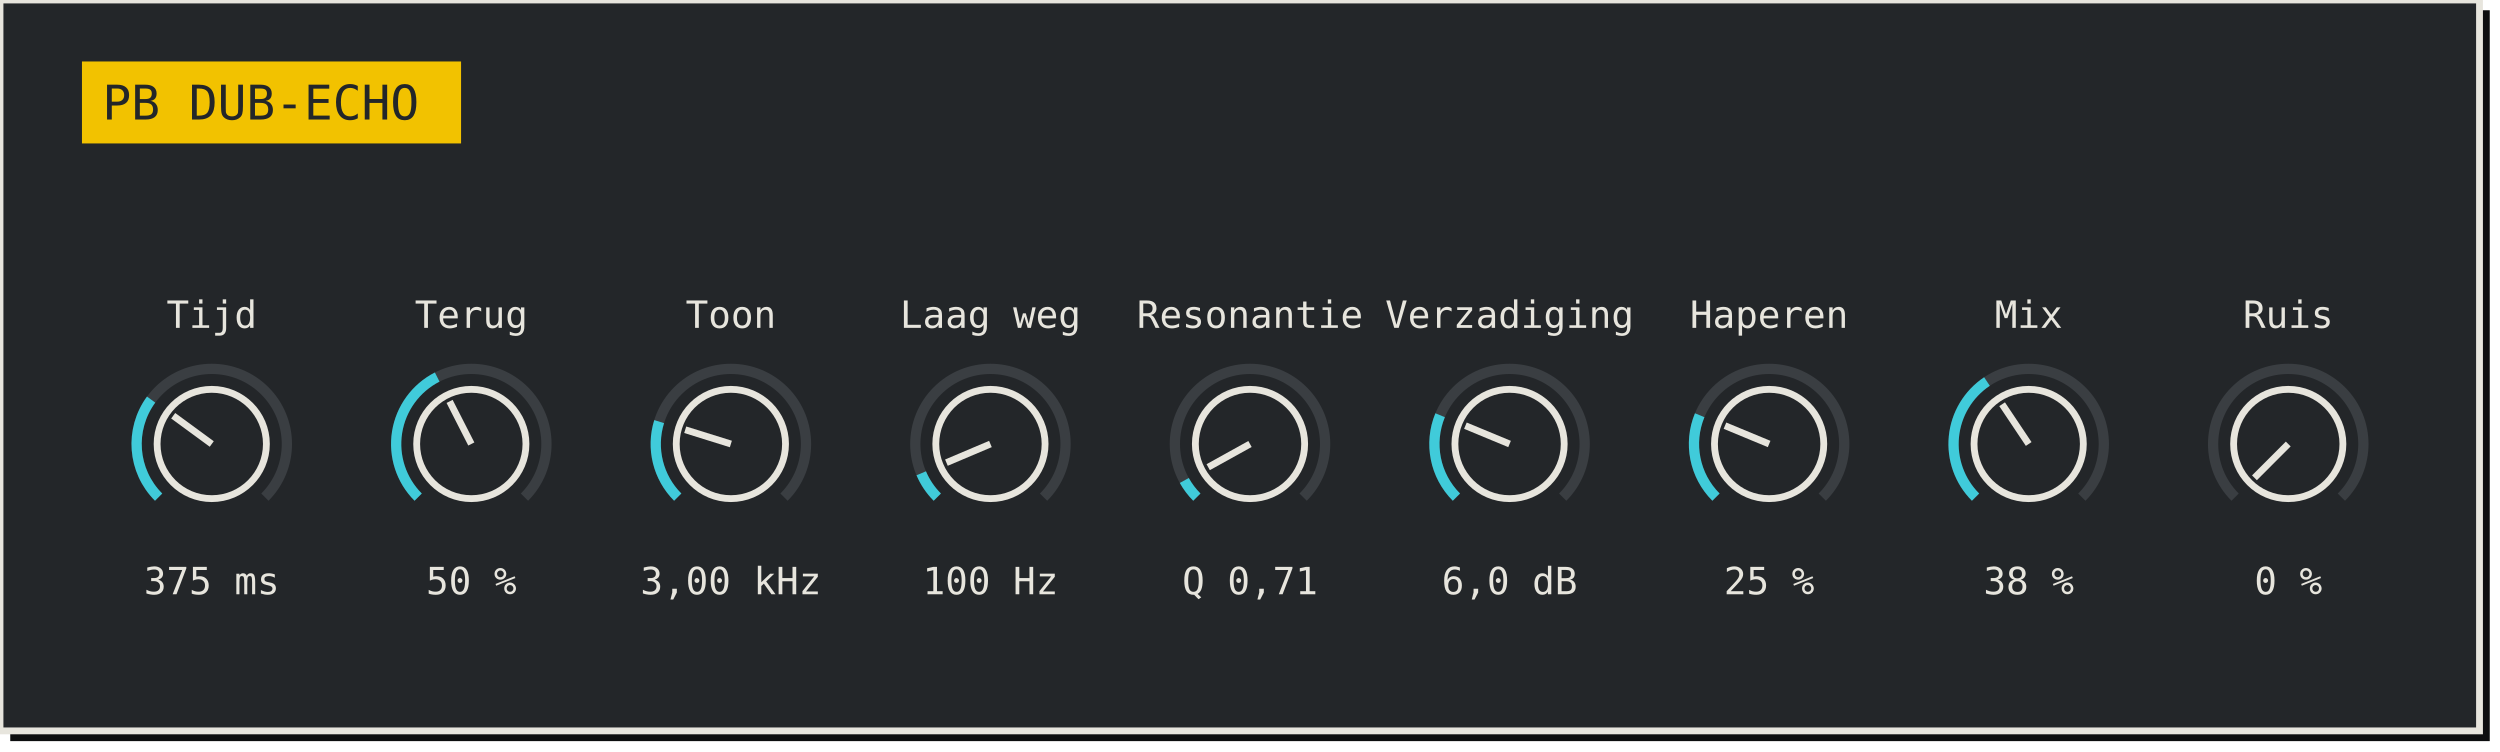
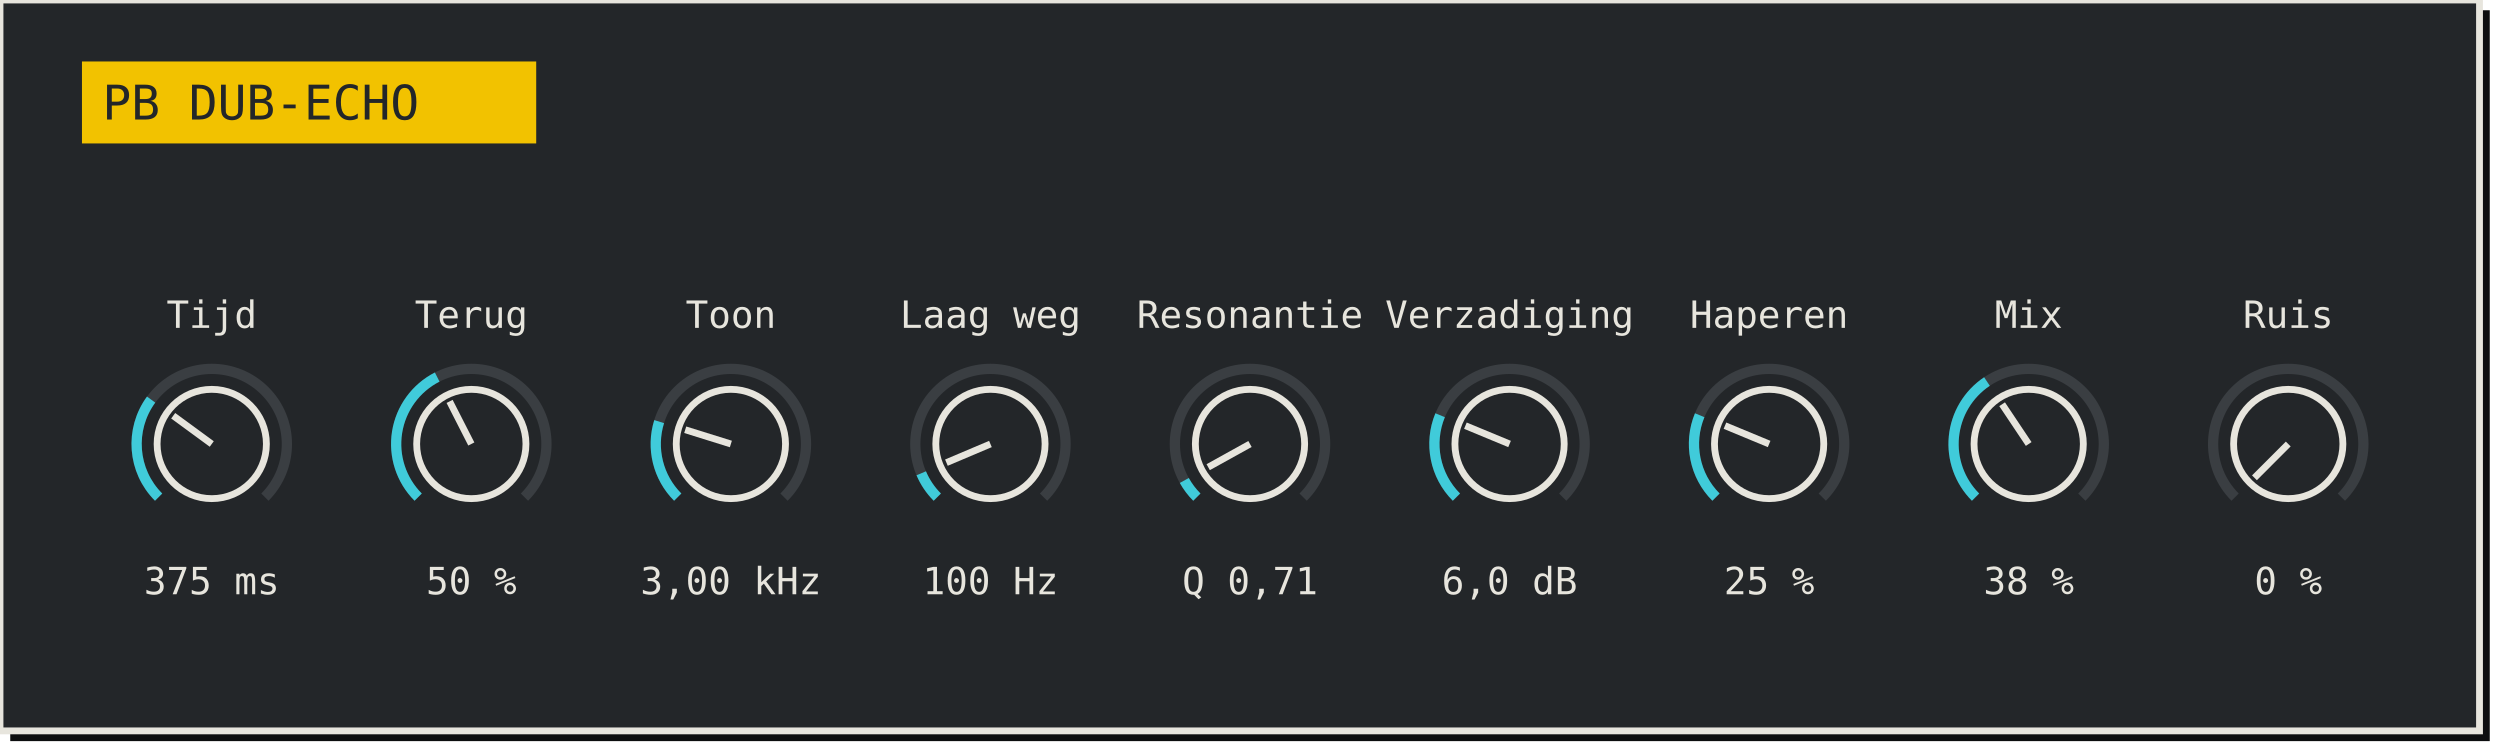
<svg xmlns="http://www.w3.org/2000/svg" width="732" height="220" viewBox="0 0 732 220">
  <style>text{font-family:'IBM Plex Mono',monospace;font-size:11px;fill:#e7e5dd;text-anchor:middle;font-variant-numeric:tabular-nums}
  .n{font-family:Silkscreen,monospace;font-size:14px;fill:#232629;text-anchor:start}.w{fill:#e7e5dd}
  .knop{fill:#232629;stroke:#e7e5dd;stroke-width:2}.wijzer{stroke:#e7e5dd;stroke-width:2}
  .spoor0{fill:none;stroke:#3a3e42;stroke-width:3}.spoor{fill:none;stroke:#40cbda;stroke-width:3}</style>
  <rect x="3" y="3" width="726" height="214" fill="#0d0e0f" />
  <rect x="0" y="0" width="726" height="214" fill="#232629" stroke="#e7e5dd" stroke-width="2" />
-   <rect x="24" y="18" width="111" height="24" fill="#f2c200" />
+   <rect x="24" y="18" width="133" height="24" fill="#f2c200" />
  <text x="30" y="35" class="n">PB DUB-ECHO</text>
  <g transform="translate(62 130)">
    <text y="-34" class="l">Tijd</text>
    <path d="M-15.56 15.56 A22 22 0 1 1 15.56 15.56" class="spoor0" />
    <path d="M-15.56 15.56 A22 22 0 0 1 -17.75 -13.00" class="spoor" />
    <circle r="16" class="knop" />
    <line x1="0" y1="0" x2="-11.29" y2="-8.27" class="wijzer" />
    <text y="44" class="w">375 ms</text>
  </g>
  <g transform="translate(138 130)">
    <text y="-34" class="l">Terug</text>
    <path d="M-15.56 15.56 A22 22 0 1 1 15.56 15.56" class="spoor0" />
    <path d="M-15.56 15.56 A22 22 0 0 1 -9.99 -19.60" class="spoor" />
    <circle r="16" class="knop" />
    <line x1="0" y1="0" x2="-6.36" y2="-12.47" class="wijzer" />
    <text y="44" class="w">50 %</text>
  </g>
  <g transform="translate(214 130)">
    <text y="-34" class="l">Toon</text>
    <path d="M-15.56 15.56 A22 22 0 1 1 15.56 15.56" class="spoor0" />
    <path d="M-15.56 15.56 A22 22 0 0 1 -21.00 -6.55" class="spoor" />
    <circle r="16" class="knop" />
    <line x1="0" y1="0" x2="-13.37" y2="-4.17" class="wijzer" />
    <text y="44" class="w">3,00 kHz</text>
  </g>
  <g transform="translate(290 130)">
    <text y="-34" class="l">Laag weg</text>
    <path d="M-15.56 15.56 A22 22 0 1 1 15.56 15.56" class="spoor0" />
    <path d="M-15.56 15.56 A22 22 0 0 1 -20.26 8.58" class="spoor" />
    <circle r="16" class="knop" />
    <line x1="0" y1="0" x2="-12.89" y2="5.46" class="wijzer" />
    <text y="44" class="w">100 Hz</text>
  </g>
  <g transform="translate(366 130)">
    <text y="-34" class="l">Resonantie</text>
    <path d="M-15.56 15.56 A22 22 0 1 1 15.56 15.56" class="spoor0" />
    <path d="M-15.56 15.56 A22 22 0 0 1 -19.24 10.68" class="spoor" />
    <circle r="16" class="knop" />
    <line x1="0" y1="0" x2="-12.24" y2="6.79" class="wijzer" />
    <text y="44" class="w">Q 0,71</text>
  </g>
  <g transform="translate(442 130)">
    <text y="-34" class="l">Verzadiging</text>
    <path d="M-15.56 15.56 A22 22 0 1 1 15.56 15.56" class="spoor0" />
    <path d="M-15.56 15.56 A22 22 0 0 1 -20.33 -8.42" class="spoor" />
    <circle r="16" class="knop" />
    <line x1="0" y1="0" x2="-12.93" y2="-5.36" class="wijzer" />
    <text y="44" class="w">6,0 dB</text>
  </g>
  <g transform="translate(518 130)">
    <text y="-34" class="l">Haperen</text>
    <path d="M-15.56 15.56 A22 22 0 1 1 15.56 15.56" class="spoor0" />
    <path d="M-15.56 15.56 A22 22 0 0 1 -20.33 -8.42" class="spoor" />
    <circle r="16" class="knop" />
    <line x1="0" y1="0" x2="-12.93" y2="-5.36" class="wijzer" />
    <text y="44" class="w">25 %</text>
  </g>
  <g transform="translate(594 130)">
    <text y="-34" class="l">Mix</text>
    <path d="M-15.56 15.56 A22 22 0 1 1 15.56 15.56" class="spoor0" />
    <path d="M-15.56 15.56 A22 22 0 0 1 -12.22 -18.29" class="spoor" />
    <circle r="16" class="knop" />
    <line x1="0" y1="0" x2="-7.78" y2="-11.64" class="wijzer" />
    <text y="44" class="w">38 %</text>
  </g>
  <g transform="translate(670 130)">
    <text y="-34" class="l">Ruis</text>
    <path d="M-15.56 15.56 A22 22 0 1 1 15.56 15.56" class="spoor0" />
    <path d="M-15.56 15.56 A22 22 0 0 1 -15.56 15.56" class="spoor" />
    <circle r="16" class="knop" />
    <line x1="0" y1="0" x2="-9.90" y2="9.90" class="wijzer" />
    <text y="44" class="w">0 %</text>
  </g>
</svg>
